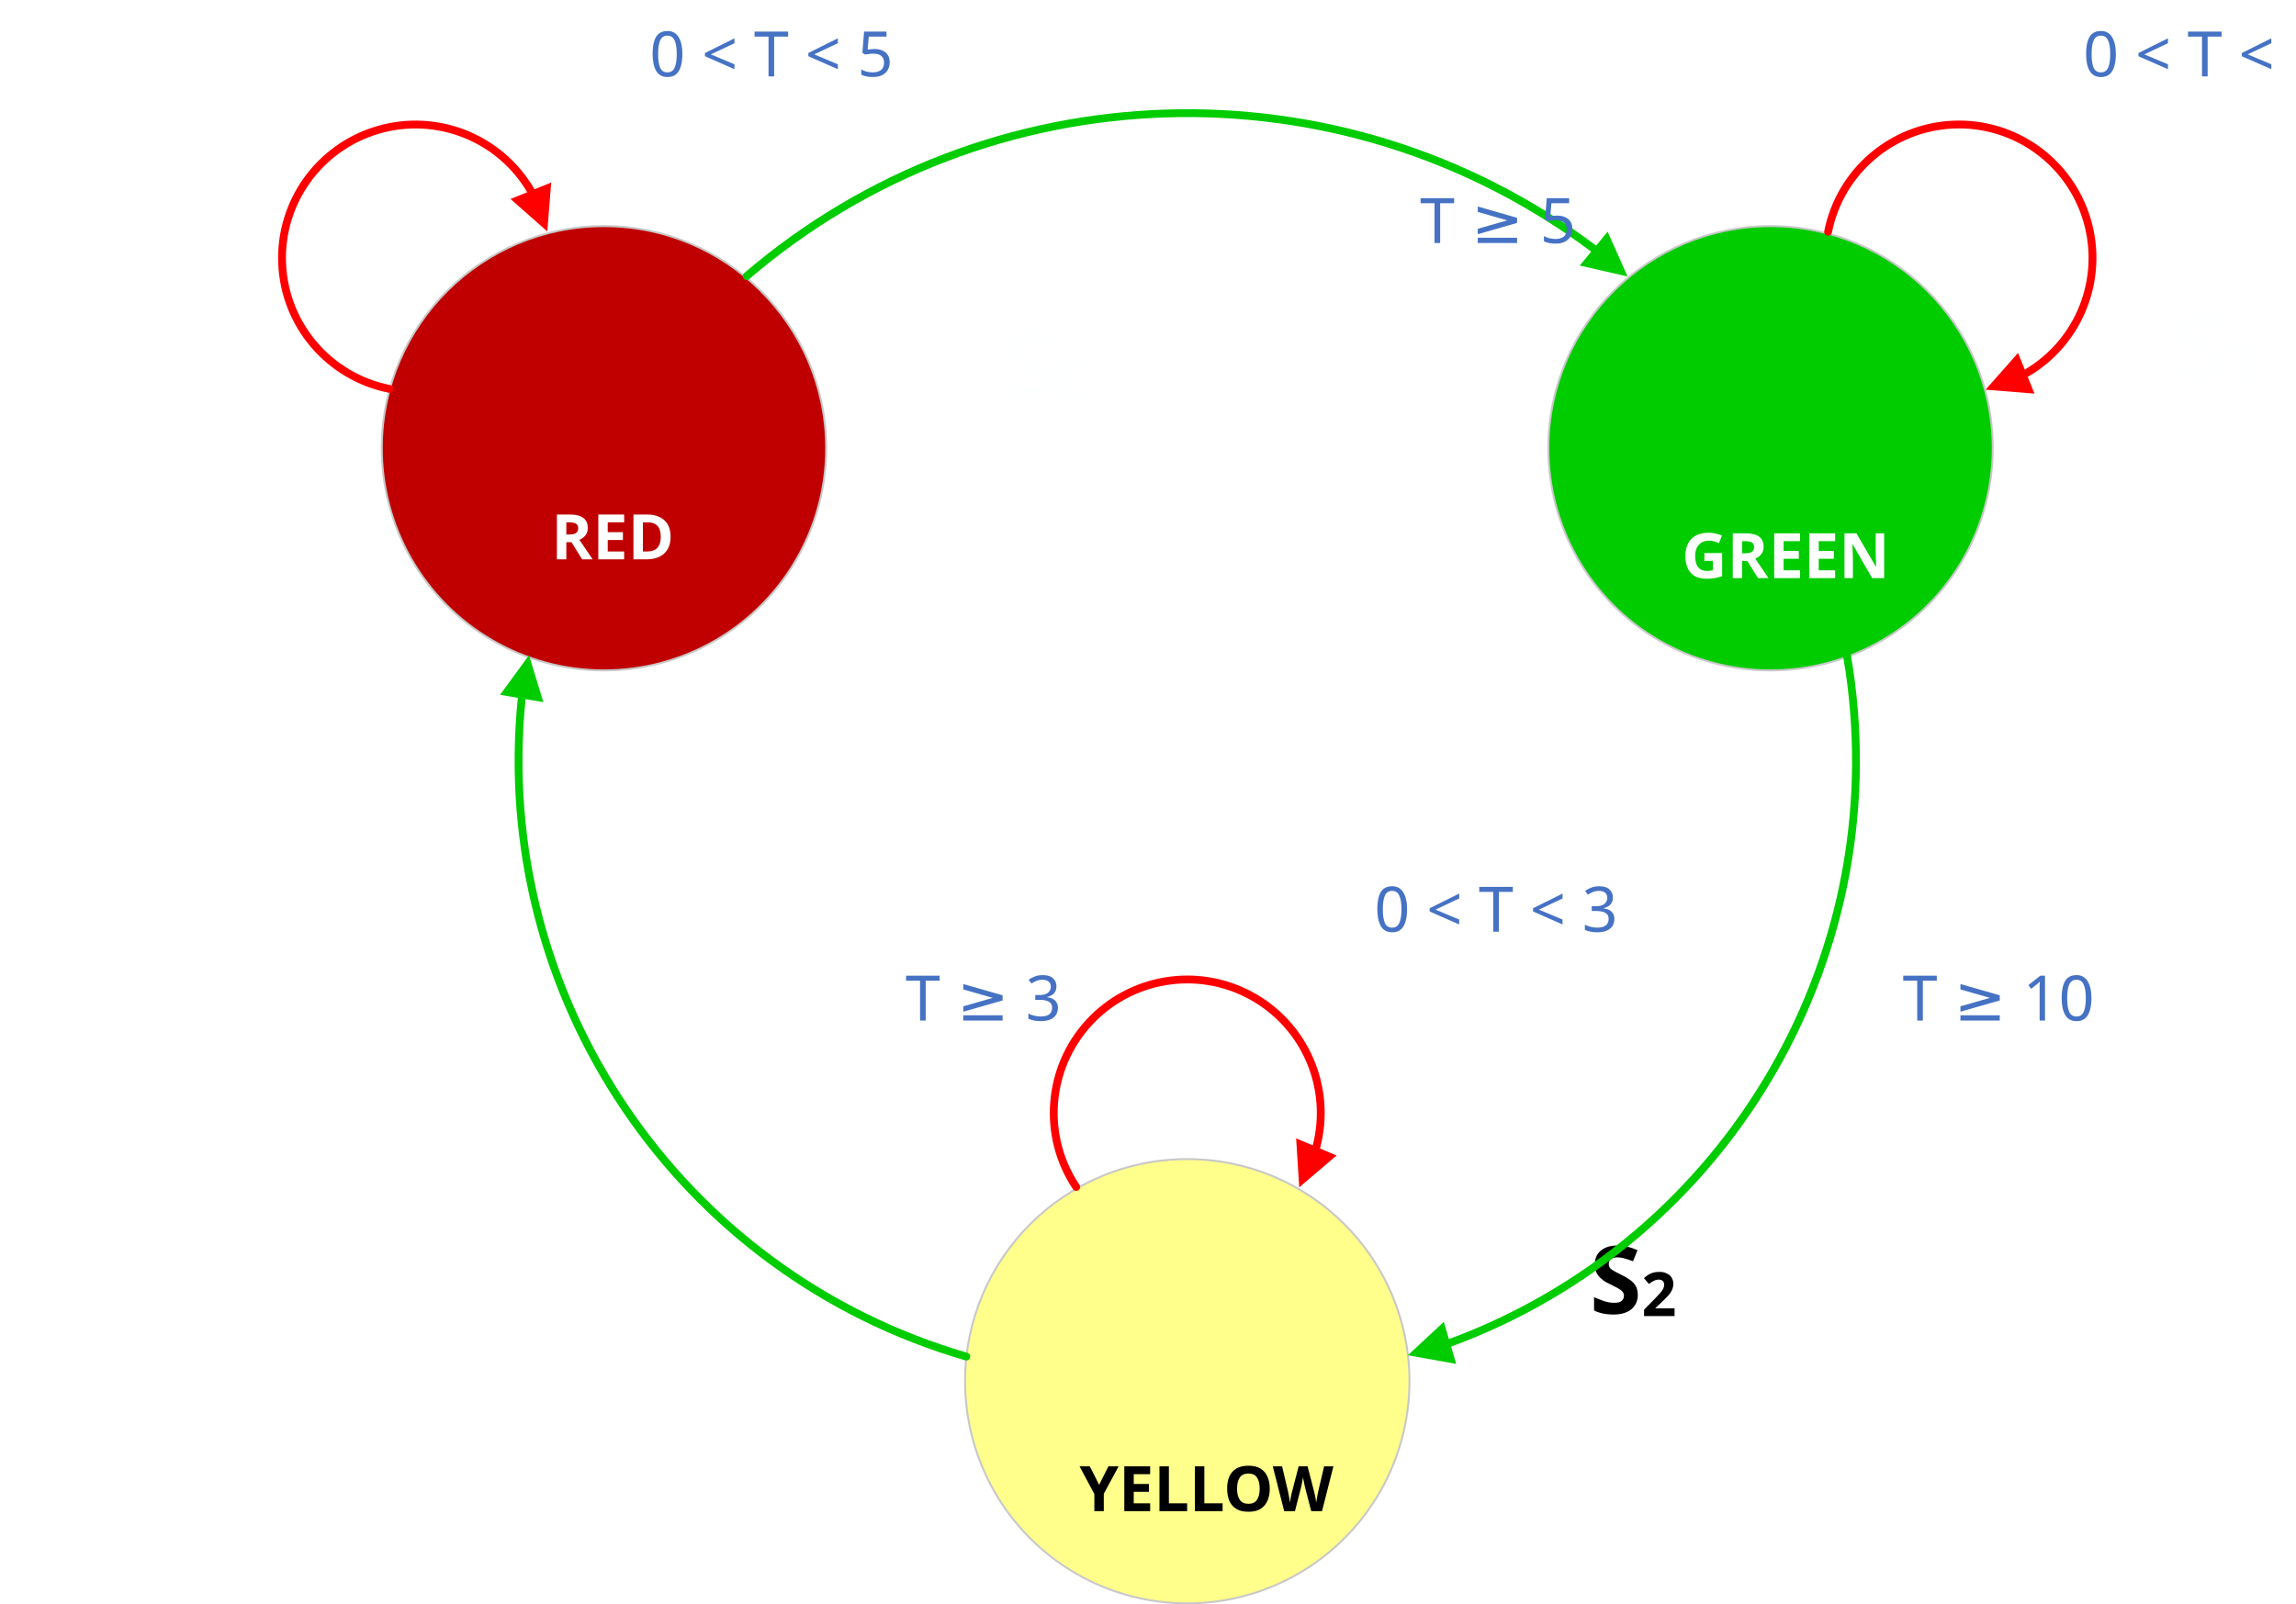
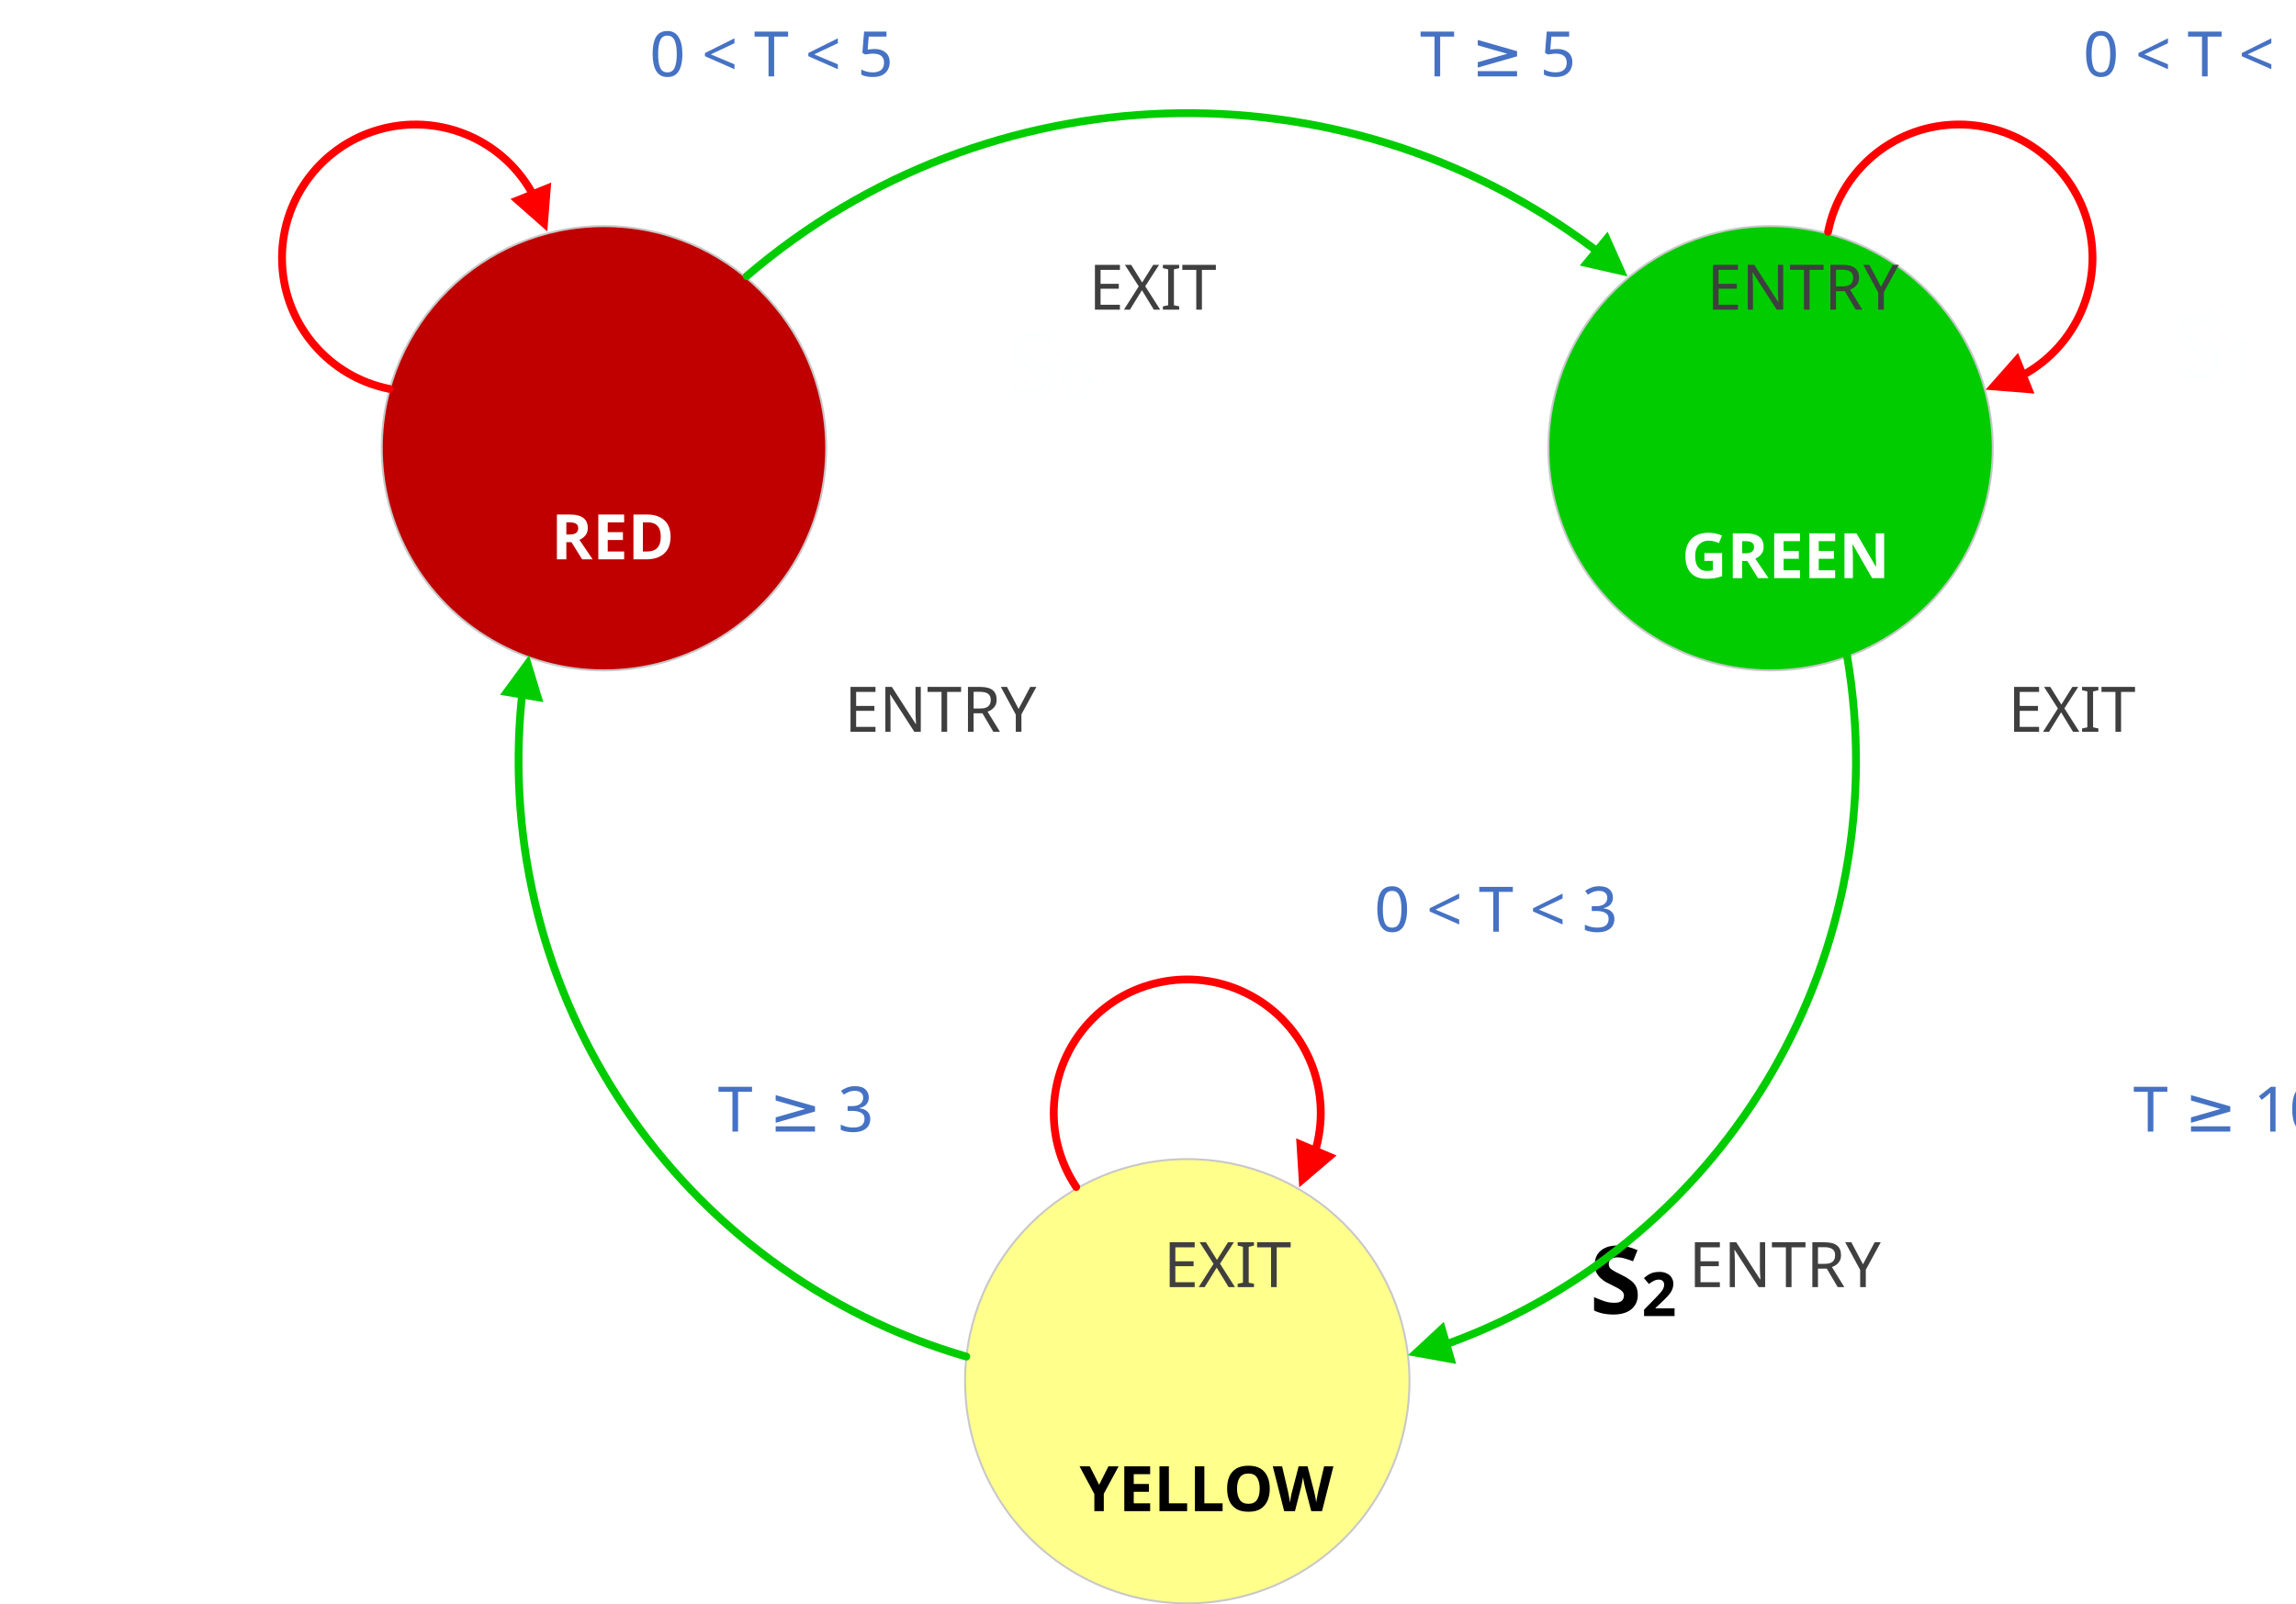
- <svg xmlns="http://www.w3.org/2000/svg" xmlns:ns1="http://schemas.microsoft.com/visio/2003/SVGExtensions/" xmlns:xlink="http://www.w3.org/1999/xlink" width="4.068in" height="2.842in" viewBox="0 0 292.898 204.594" xml:space="preserve" color-interpolation-filters="sRGB" class="st14">
+ <svg xmlns="http://www.w3.org/2000/svg" xmlns:ns1="http://schemas.microsoft.com/visio/2003/SVGExtensions/" xmlns:xlink="http://www.w3.org/1999/xlink" width="4.068in" height="2.842in" viewBox="0 0 292.898 204.595" xml:space="preserve" color-interpolation-filters="sRGB" class="st16">
  <ns1:documentProperties ns1:langID="1033" ns1:viewMarkup="false" />
  <style type="text/css">
	
		.st1 {fill:#c00000;stroke:#c8c8c8;stroke-width:0.25}
		.st2 {fill:#feffff;font-family:Calibri;font-size:1em;font-weight:bold}
		.st3 {baseline-shift:-32.494%;font-size:0.65em}
		.st4 {font-size:0.667em}
		.st5 {fill:#00cc00;stroke:#c8c8c8;stroke-width:0.25}
		.st6 {fill:#ffff8c;stroke:#c8c8c8;stroke-width:0.25}
		.st7 {fill:#000000;font-family:Calibri;font-size:1em;font-weight:bold}
		.st8 {marker-end:url(#mrkr4-21);stroke:#ff0000;stroke-linecap:round;stroke-linejoin:round;stroke-width:1}
		.st9 {fill:#ff0000;fill-opacity:1;stroke:#ff0000;stroke-opacity:1;stroke-width:0.357}
		.st10 {fill:none;stroke:none;stroke-width:0.25}
		.st11 {fill:#4672c4;font-family:Calibri;font-size:0.667em}
		.st12 {marker-end:url(#mrkr4-43);stroke:#00cc00;stroke-linecap:round;stroke-linejoin:round;stroke-width:1}
		.st13 {fill:#00cc00;fill-opacity:1;stroke:#00cc00;stroke-opacity:1;stroke-width:0.357}
- 		.st14 {fill:none;fill-rule:evenodd;font-size:12px;overflow:visible;stroke-linecap:square;stroke-miterlimit:3}
+ 		.st14 {fill:none;stroke:none;stroke-width:1}
+ 		.st15 {fill:#3f3f3f;font-family:Calibri;font-size:0.667em}
+ 		.st16 {fill:none;fill-rule:evenodd;font-size:12px;overflow:visible;stroke-linecap:square;stroke-miterlimit:3}
	
	</style>
  <defs id="Markers">
    <g id="lend4">
      <path d="M 2 1 L 0 0 L 2 -1 L 2 1 " style="stroke:none" />
    </g>
    <marker id="mrkr4-21" class="st9" ns1:arrowType="4" ns1:arrowSize="1" ns1:setback="5.24" refX="-5.24" orient="auto" markerUnits="strokeWidth" overflow="visible">
      <use xlink:href="#lend4" transform="scale(-2.8,-2.8) " />
    </marker>
    <marker id="mrkr4-43" class="st13" ns1:arrowType="4" ns1:arrowSize="1" ns1:setback="5.24" refX="-5.24" orient="auto" markerUnits="strokeWidth" overflow="visible">
      <use xlink:href="#lend4" transform="scale(-2.8,-2.8) " />
    </marker>
  </defs>
  <g ns1:mID="0" ns1:index="1" ns1:groupContext="foregroundPage">
    <ns1:pageProperties ns1:drawingScale="0.0393701" ns1:pageScale="0.0393701" ns1:drawingUnits="24" ns1:shadowOffsetX="8.50394" ns1:shadowOffsetY="-8.50394" />
    <ns1:layer ns1:name="Flowchart" ns1:index="0" />
    <ns1:layer ns1:name="Connector" ns1:index="1" />
    <g id="shape4-1" ns1:mID="4" ns1:groupContext="shape" ns1:layerMember="0" transform="translate(48.7041,-119.305)">
      <ns1:custProps>
        <ns1:cp ns1:nameU="Cost" ns1:lbl="Cost" ns1:type="7" ns1:format="@" ns1:langID="1033" />
        <ns1:cp ns1:nameU="Duration" ns1:lbl="Duration" ns1:type="2" ns1:langID="1033" />
        <ns1:cp ns1:nameU="Resources" ns1:lbl="Resources" ns1:langID="1033" />
      </ns1:custProps>
      <ns1:userDefs>
        <ns1:ud ns1:nameU="visVersion" ns1:val="VT0(15):26" />
      </ns1:userDefs>
      <ns1:textBlock ns1:margins="rect(1,1,1,1)" ns1:tabSpace="42.5197" />
      <ns1:textRect cx="28.346" cy="176.248" width="56.7" height="56.693" />
      <path d="M0 176.25 A28.346 28.346 0 0 1 56.69 176.25 A28.346 28.346 0 1 1 0 176.25 Z" class="st1" />
      <text x="23.53" y="170.25" class="st2" ns1:langID="1033">
        <ns1:paragraph ns1:horizAlign="1" />
        <ns1:tabList />S<tspan dy="-0.284em" class="st3" ns1:baseFontSize="12">0<ns1:newlineChar />
          <ns1:newlineChar />
          <ns1:paragraph ns1:horizAlign="1" />
        </tspan>
        <tspan x="21.62" dy="2.827em" class="st4">RED</tspan>
      </text>
    </g>
    <g id="shape10-6" ns1:mID="10" ns1:groupContext="shape" ns1:layerMember="0" transform="translate(197.523,-119.305)">
      <ns1:custProps>
        <ns1:cp ns1:nameU="Cost" ns1:lbl="Cost" ns1:type="7" ns1:format="@" ns1:langID="1033" />
        <ns1:cp ns1:nameU="Duration" ns1:lbl="Duration" ns1:type="2" ns1:langID="1033" />
        <ns1:cp ns1:nameU="Resources" ns1:lbl="Resources" ns1:langID="1033" />
      </ns1:custProps>
      <ns1:userDefs>
        <ns1:ud ns1:nameU="visVersion" ns1:val="VT0(15):26" />
      </ns1:userDefs>
      <ns1:textBlock ns1:margins="rect(1,1,1,1)" ns1:tabSpace="42.5197" />
      <ns1:textRect cx="28.346" cy="176.248" width="56.7" height="56.693" />
      <path d="M0 176.25 A28.346 28.346 0 0 1 56.69 176.25 A28.346 28.346 0 1 1 0 176.25 Z" class="st5" />
      <text x="23.53" y="167.85" class="st2" ns1:langID="1033">
        <ns1:paragraph ns1:horizAlign="1" />
        <ns1:tabList />S<tspan dy="-0.284em" class="st3" ns1:baseFontSize="12">1<ns1:newlineChar />
          <ns1:newlineChar />
        </tspan>
        <tspan x="17.01" dy="3.427em" class="st4">GREEN</tspan>
      </text>
    </g>
    <g id="shape11-11" ns1:mID="11" ns1:groupContext="shape" ns1:layerMember="0" transform="translate(123.114,-0.25)">
      <ns1:custProps>
        <ns1:cp ns1:nameU="Cost" ns1:lbl="Cost" ns1:type="7" ns1:format="@" ns1:langID="1033" />
        <ns1:cp ns1:nameU="Duration" ns1:lbl="Duration" ns1:type="2" ns1:langID="1033" />
        <ns1:cp ns1:nameU="Resources" ns1:lbl="Resources" ns1:langID="1033" />
      </ns1:custProps>
      <ns1:userDefs>
        <ns1:ud ns1:nameU="visVersion" ns1:val="VT0(15):26" />
      </ns1:userDefs>
      <ns1:textBlock ns1:margins="rect(1,1,1,1)" ns1:tabSpace="42.5197" />
      <ns1:textRect cx="28.346" cy="176.248" width="56.7" height="56.693" />
      <path d="M0 176.25 A28.346 28.346 0 0 1 56.69 176.25 A28.346 28.346 0 1 1 0 176.25 Z" class="st6" />
      <text x="23.53" y="167.85" class="st7" ns1:langID="1033">
        <ns1:paragraph ns1:horizAlign="1" />
        <ns1:tabList />S<tspan dy="-0.284em" class="st3" ns1:baseFontSize="12">2<ns1:newlineChar />
          <ns1:newlineChar />
          <ns1:paragraph ns1:horizAlign="1" />
        </tspan>
        <tspan x="14.6" dy="3.427em" class="st4">YELLOW</tspan>
      </text>
    </g>
    <g id="shape42-16" ns1:mID="42" ns1:groupContext="shape" ns1:layerMember="1" transform="translate(-67.6196,201.613) rotate(-135)">
      <ns1:userDefs>
        <ns1:ud ns1:nameU="ScaleFactor" ns1:val="VT0(1):26" />
        <ns1:ud ns1:nameU="visVersion" ns1:val="VT0(15):26" />
      </ns1:userDefs>
      <path d="M24.55 190.42 A17.031 17.031 0 1 1 29.66 221.06 L29.33 220.92" class="st8" />
    </g>
    <g id="shape54-22" ns1:mID="54" ns1:groupContext="shape" transform="translate(30.6645,-190.171)">
      <ns1:textBlock ns1:margins="rect(1,1,1,1)" ns1:tabSpace="42.5197" />
      <ns1:textRect cx="28.346" cy="197.508" width="56.7" height="14.173" />
      <rect x="0" y="190.421" width="56.693" height="14.173" class="st10" />
      <text x="14.74" y="199.91" class="st11" ns1:langID="1033">
        <ns1:paragraph ns1:horizAlign="1" />
        <ns1:tabList />0 &lt; T &lt; 5</text>
    </g>
    <g id="shape84-25" ns1:mID="84" ns1:groupContext="shape" ns1:layerMember="1" transform="translate(81.1993,-87.7272) rotate(-45)">
      <ns1:userDefs>
        <ns1:ud ns1:nameU="ScaleFactor" ns1:val="VT0(1):26" />
        <ns1:ud ns1:nameU="visVersion" ns1:val="VT0(15):26" />
      </ns1:userDefs>
      <path d="M24.55 190.42 A17.031 17.031 0 1 1 29.66 221.06 L29.33 220.92" class="st8" />
    </g>
    <g id="shape85-30" ns1:mID="85" ns1:groupContext="shape" transform="translate(215.563,-190.171)">
      <ns1:textBlock ns1:margins="rect(1,1,1,1)" ns1:tabSpace="42.5197" />
      <ns1:textRect cx="28.346" cy="197.508" width="56.7" height="14.173" />
      <rect x="0" y="190.421" width="56.693" height="14.173" class="st10" />
      <text x="12.71" y="199.91" class="st11" ns1:langID="1033">
        <ns1:paragraph ns1:horizAlign="1" />
        <ns1:tabList />0 &lt; T &lt; 10</text>
    </g>
    <g id="shape86-33" ns1:mID="86" ns1:groupContext="shape" ns1:layerMember="1" transform="translate(-53.1345,175.998) rotate(-90)">
      <ns1:userDefs>
        <ns1:ud ns1:nameU="ScaleFactor" ns1:val="VT0(1):26" />
        <ns1:ud ns1:nameU="visVersion" ns1:val="VT0(15):26" />
      </ns1:userDefs>
      <path d="M24.55 190.42 A17.031 17.031 0 1 1 29.66 221.06 L29.33 220.92" class="st8" />
    </g>
    <g id="shape102-38" ns1:mID="102" ns1:groupContext="shape" ns1:layerMember="1" transform="translate(77.0506,-147.652)">
      <ns1:userDefs>
        <ns1:ud ns1:nameU="ScaleFactor" ns1:val="VT0(1):26" />
        <ns1:ud ns1:nameU="visVersion" ns1:val="VT0(15):26" />
      </ns1:userDefs>
      <path d="M18.2 182.87 A86.368 86.368 0 0 1 126.25 179.36 L126.53 179.59" class="st12" />
    </g>
    <g id="shape106-44" ns1:mID="106" ns1:groupContext="shape" ns1:layerMember="1" transform="translate(399.365,165.378) rotate(122.005)">
      <ns1:userDefs>
        <ns1:ud ns1:nameU="ScaleFactor" ns1:val="VT0(1):26" />
        <ns1:ud ns1:nameU="visVersion" ns1:val="VT0(15):26" />
      </ns1:userDefs>
      <path d="M17.41 182.23 A79.206 79.206 0 0 1 118.68 178.64 L118.95 178.88" class="st12" />
    </g>
    <g id="shape108-49" ns1:mID="108" ns1:groupContext="shape" ns1:layerMember="1" transform="translate(-22.0358,284.433) rotate(-122.005)">
      <ns1:userDefs>
        <ns1:ud ns1:nameU="ScaleFactor" ns1:val="VT0(1):26" />
        <ns1:ud ns1:nameU="visVersion" ns1:val="VT0(15):26" />
      </ns1:userDefs>
      <path d="M17.41 182.23 A79.206 79.206 0 0 1 118.68 178.64 L118.95 178.88" class="st12" />
    </g>
    <g id="shape110-54" ns1:mID="110" ns1:groupContext="shape" transform="translate(123.114,-81.0374)">
      <ns1:textBlock ns1:margins="rect(1,1,1,1)" ns1:tabSpace="42.5197" />
      <ns1:textRect cx="28.346" cy="197.508" width="56.7" height="14.173" />
      <rect x="0" y="190.421" width="56.693" height="14.173" class="st10" />
      <text x="14.74" y="199.91" class="st11" ns1:langID="1033">
        <ns1:paragraph ns1:horizAlign="1" />
        <ns1:tabList />0 &lt; T &lt; 3</text>
    </g>
-     <g id="shape111-57" ns1:mID="111" ns1:groupContext="shape" transform="translate(123.114,-168.911)">
+     <g id="shape111-57" ns1:mID="111" ns1:groupContext="shape" transform="translate(123.114,-190.171)">
      <ns1:textBlock ns1:margins="rect(1,1,1,1)" ns1:tabSpace="42.5197" />
      <ns1:textRect cx="28.346" cy="197.508" width="56.7" height="14.173" />
      <rect x="0" y="190.421" width="56.693" height="14.173" class="st10" />
      <text x="20.57" y="199.91" class="st11" ns1:langID="1033">
        <ns1:paragraph ns1:horizAlign="1" />
        <ns1:tabList />T ≥ 5</text>
    </g>
-     <g id="shape113-60" ns1:mID="113" ns1:groupContext="shape" transform="translate(169.177,-69.6988)">
-       <ns1:textBlock ns1:margins="rect(1,1,1,1)" ns1:tabSpace="42.5197" />
-       <ns1:textRect cx="28.346" cy="197.508" width="56.7" height="14.173" />
-       <rect x="0" y="190.421" width="56.693" height="14.173" class="st10" />
-       <text x="36.08" y="199.91" class="st11" ns1:langID="1033">
-         <ns1:paragraph ns1:horizAlign="2" />
+     <g id="shape113-60" ns1:mID="113" ns1:groupContext="shape" transform="translate(233.665,-55.5256)">
+       <ns1:textBlock ns1:margins="rect(1,1,1,1)" ns1:tabSpace="42.5197" />
+       <ns1:textRect cx="28.346" cy="197.508" width="56.7" height="14.173" />
+       <rect x="0" y="190.421" width="56.693" height="14.173" class="st10" />
+       <text x="1" y="199.91" class="st11" ns1:langID="1033">
+         <ns1:paragraph />
        <ns1:tabList />T ≥ 10</text>
    </g>
-     <g id="shape115-63" ns1:mID="115" ns1:groupContext="shape" transform="translate(77.0506,-69.6988)">
-       <ns1:textBlock ns1:margins="rect(1,1,1,1)" ns1:tabSpace="42.5197" />
-       <ns1:textRect cx="28.346" cy="197.508" width="56.7" height="14.173" />
-       <rect x="0" y="190.421" width="56.693" height="14.173" class="st10" />
-       <text x="1" y="199.91" class="st11" ns1:langID="1033">
-         <ns1:paragraph />
+     <g id="shape115-63" ns1:mID="115" ns1:groupContext="shape" transform="translate(13.9797,-55.5256)">
+       <ns1:textBlock ns1:margins="rect(1,1,1,1)" ns1:tabSpace="42.5197" />
+       <ns1:textRect cx="28.346" cy="197.508" width="56.7" height="14.173" />
+       <rect x="0" y="190.421" width="56.693" height="14.173" class="st10" />
+       <text x="40.14" y="199.91" class="st11" ns1:langID="1033">
+         <ns1:paragraph ns1:horizAlign="2" />
        <ns1:tabList />T ≥ 3</text>
+     </g>
+     <g id="shape116-66" ns1:mID="116" ns1:groupContext="shape" transform="translate(159.964,-153.321)">
+       <ns1:textBlock ns1:margins="rect(1,1,1,1)" ns1:tabSpace="42.5197" />
+       <ns1:textRect cx="21.26" cy="190.421" width="42.52" height="28.346" />
+       <rect x="0" y="176.248" width="42.52" height="28.346" class="st14" />
+       <text x="20.31" y="192.82" class="st15" ns1:langID="1033">
+         <ns1:paragraph ns1:horizAlign="2" />
+         <ns1:tabList />ENTRY</text>
+     </g>
+     <g id="shape117-69" ns1:mID="117" ns1:groupContext="shape" transform="translate(100.436,-153.321)">
+       <ns1:textBlock ns1:margins="rect(1,1,1,1)" ns1:tabSpace="42.5197" />
+       <ns1:textRect cx="21.26" cy="190.421" width="42.52" height="28.346" />
+       <rect x="0" y="176.248" width="42.52" height="28.346" class="st14" />
+       <text x="1" y="192.82" class="st15" ns1:langID="1033">
+         <ns1:paragraph />
+         <ns1:tabList />EXIT</text>
+     </g>
+     <g id="shape118-72" ns1:mID="118" ns1:groupContext="shape" transform="translate(176.972,-28.5965)">
+       <ns1:textBlock ns1:margins="rect(1,1,1,1)" ns1:tabSpace="42.5197" />
+       <ns1:textRect cx="21.26" cy="190.421" width="42.52" height="28.346" />
+       <rect x="0" y="176.248" width="42.52" height="28.346" class="st14" />
+       <text x="1" y="192.82" class="st15" ns1:langID="1033">
+         <ns1:paragraph />
+         <ns1:tabList />ENTRY</text>
+     </g>
+     <g id="shape119-75" ns1:mID="119" ns1:groupContext="shape" transform="translate(191.145,-99.4626)">
+       <ns1:textBlock ns1:margins="rect(1,1,1,1)" ns1:tabSpace="42.5197" />
+       <ns1:textRect cx="21.26" cy="190.421" width="42.52" height="28.346" />
+       <rect x="0" y="176.248" width="42.52" height="28.346" class="st14" />
+       <text x="27.55" y="192.82" class="st15" ns1:langID="1033">
+         <ns1:paragraph ns1:horizAlign="2" />
+         <ns1:tabList />EXIT</text>
+     </g>
+     <g id="shape120-78" ns1:mID="120" ns1:groupContext="shape" transform="translate(69.2553,-99.4626)">
+       <ns1:textBlock ns1:margins="rect(1,1,1,1)" ns1:tabSpace="42.5197" />
+       <ns1:textRect cx="21.26" cy="190.421" width="42.52" height="28.346" />
+       <rect x="0" y="176.248" width="42.52" height="28.346" class="st14" />
+       <text x="1" y="192.82" class="st15" ns1:langID="1033">
+         <ns1:paragraph />
+         <ns1:tabList />ENTRY</text>
+     </g>
+     <g id="shape121-81" ns1:mID="121" ns1:groupContext="shape" transform="translate(83.4285,-28.5965)">
+       <ns1:textBlock ns1:margins="rect(1,1,1,1)" ns1:tabSpace="42.5197" />
+       <ns1:textRect cx="21.26" cy="190.421" width="42.52" height="28.346" />
+       <rect x="0" y="176.248" width="42.52" height="28.346" class="st14" />
+       <text x="27.55" y="192.82" class="st15" ns1:langID="1033">
+         <ns1:paragraph ns1:horizAlign="2" />
+         <ns1:tabList />EXIT</text>
    </g>
  </g>
</svg>
